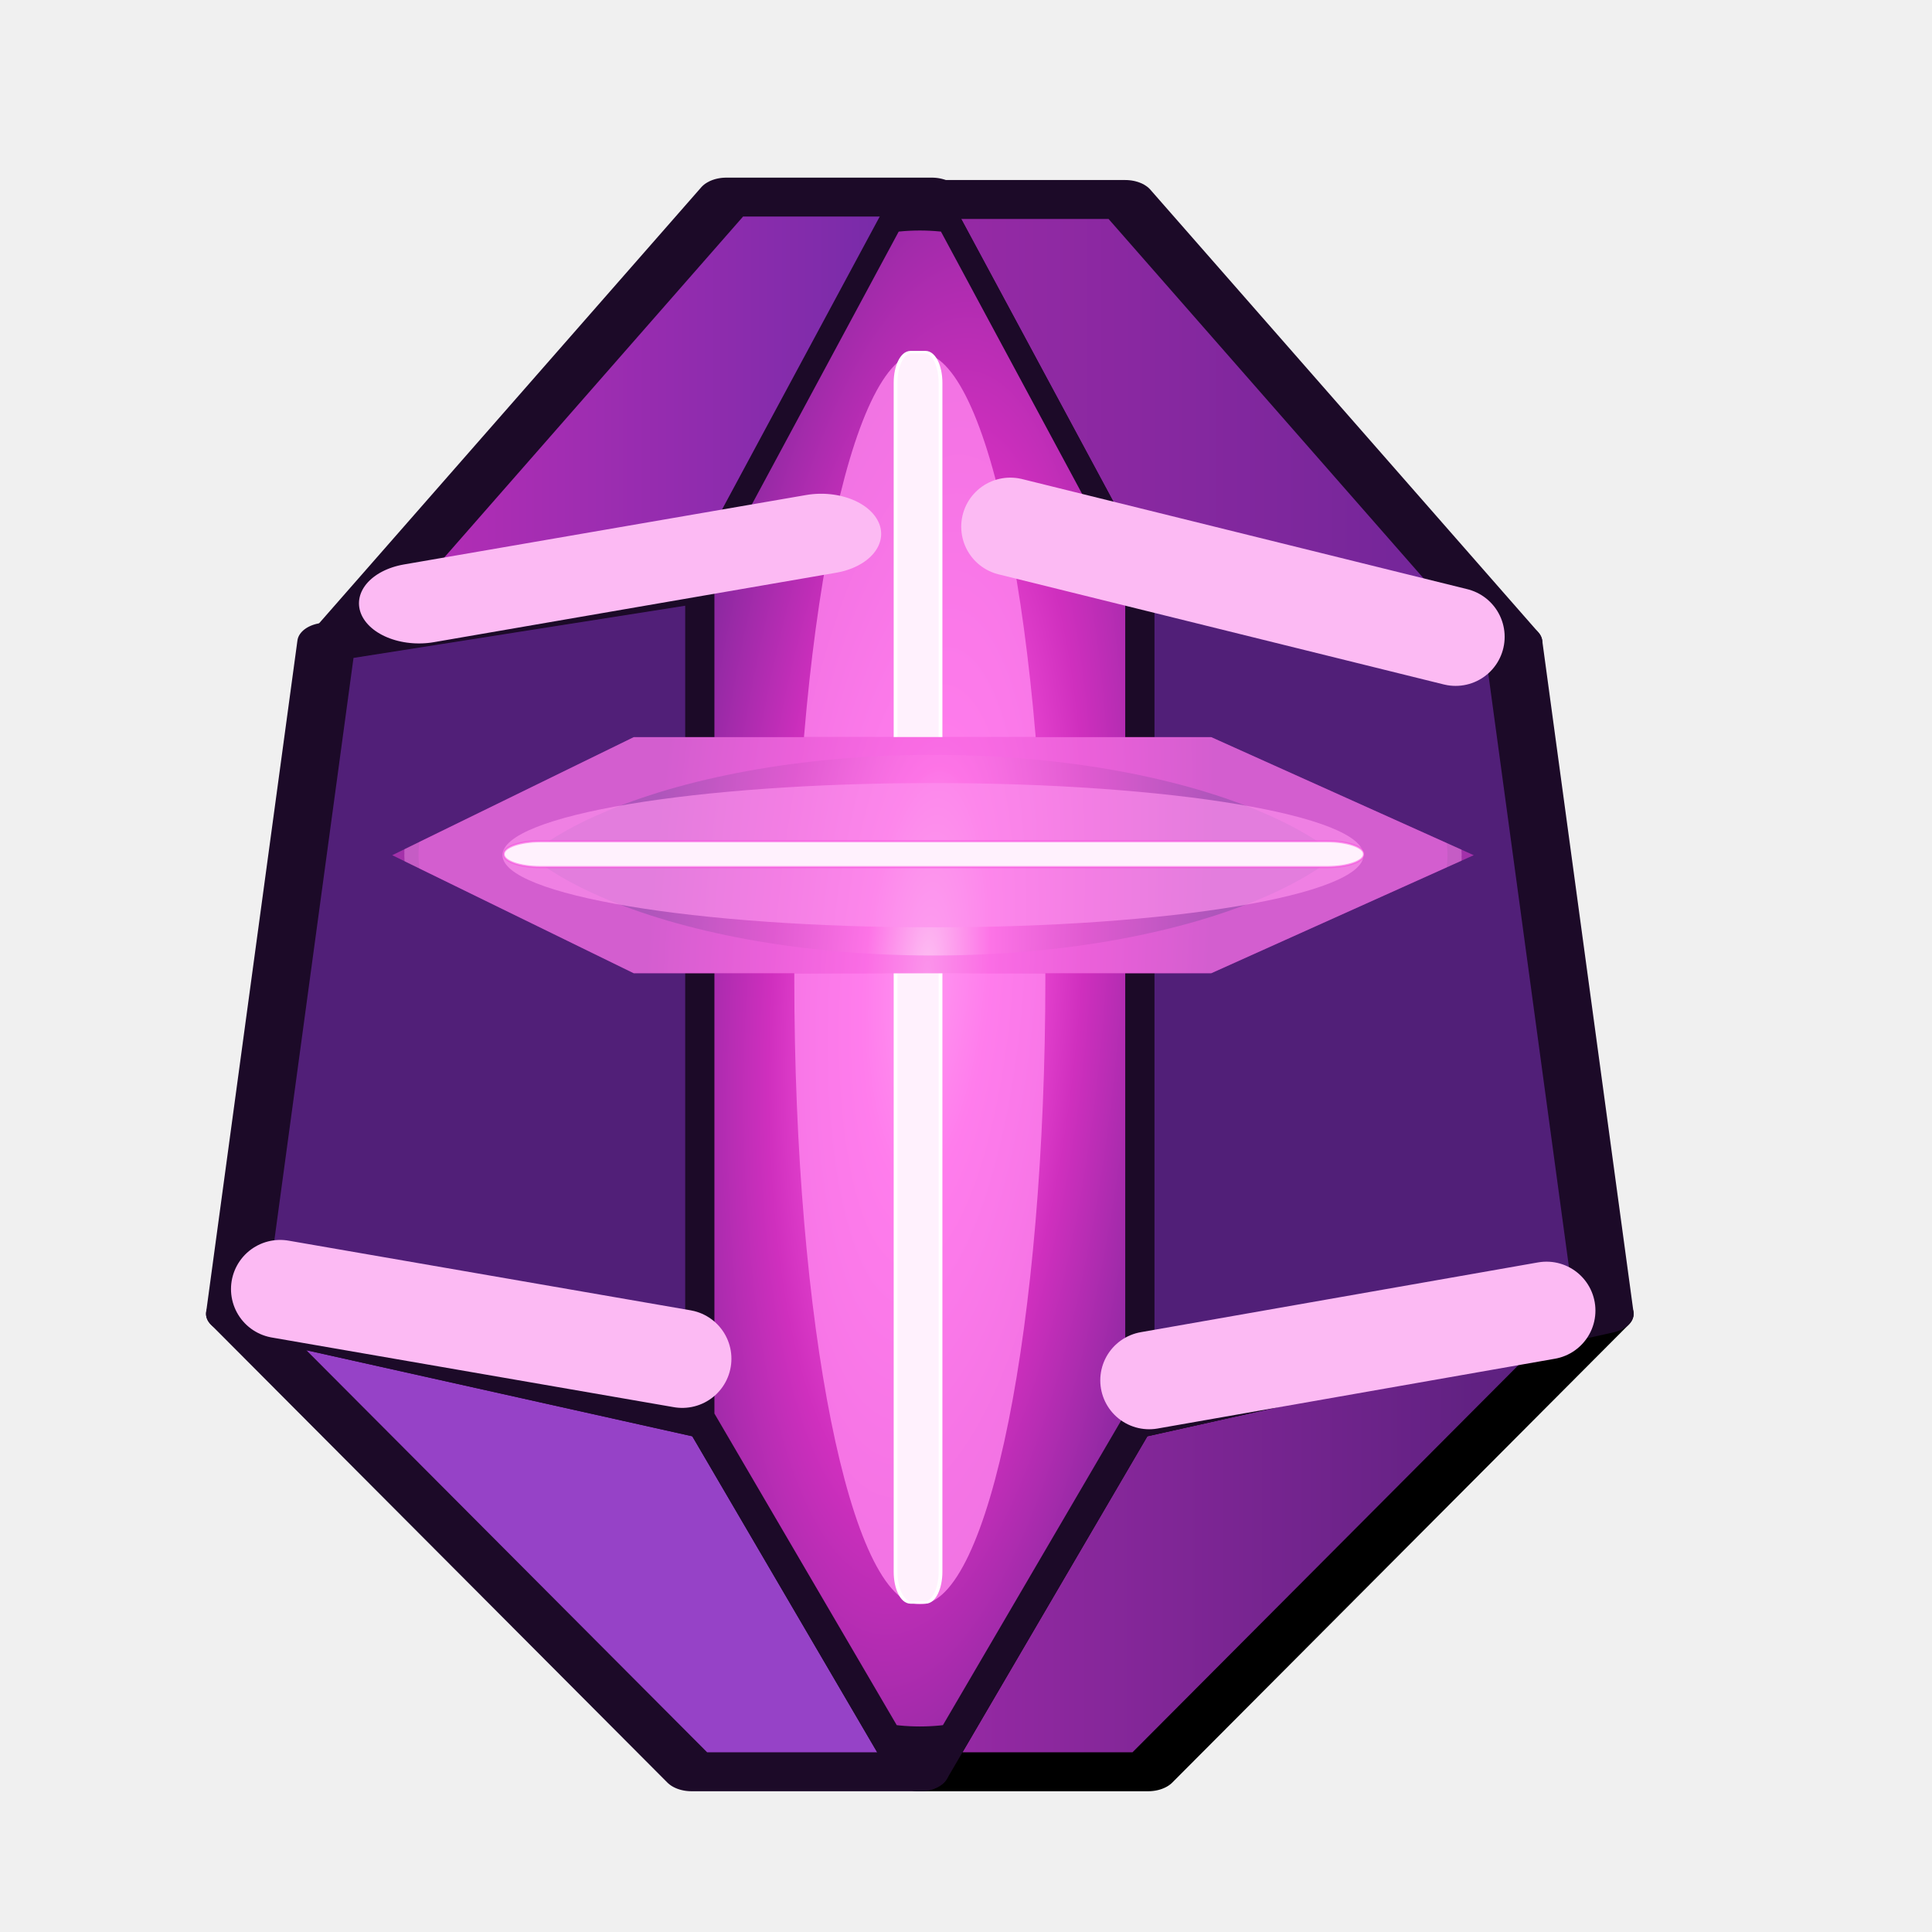
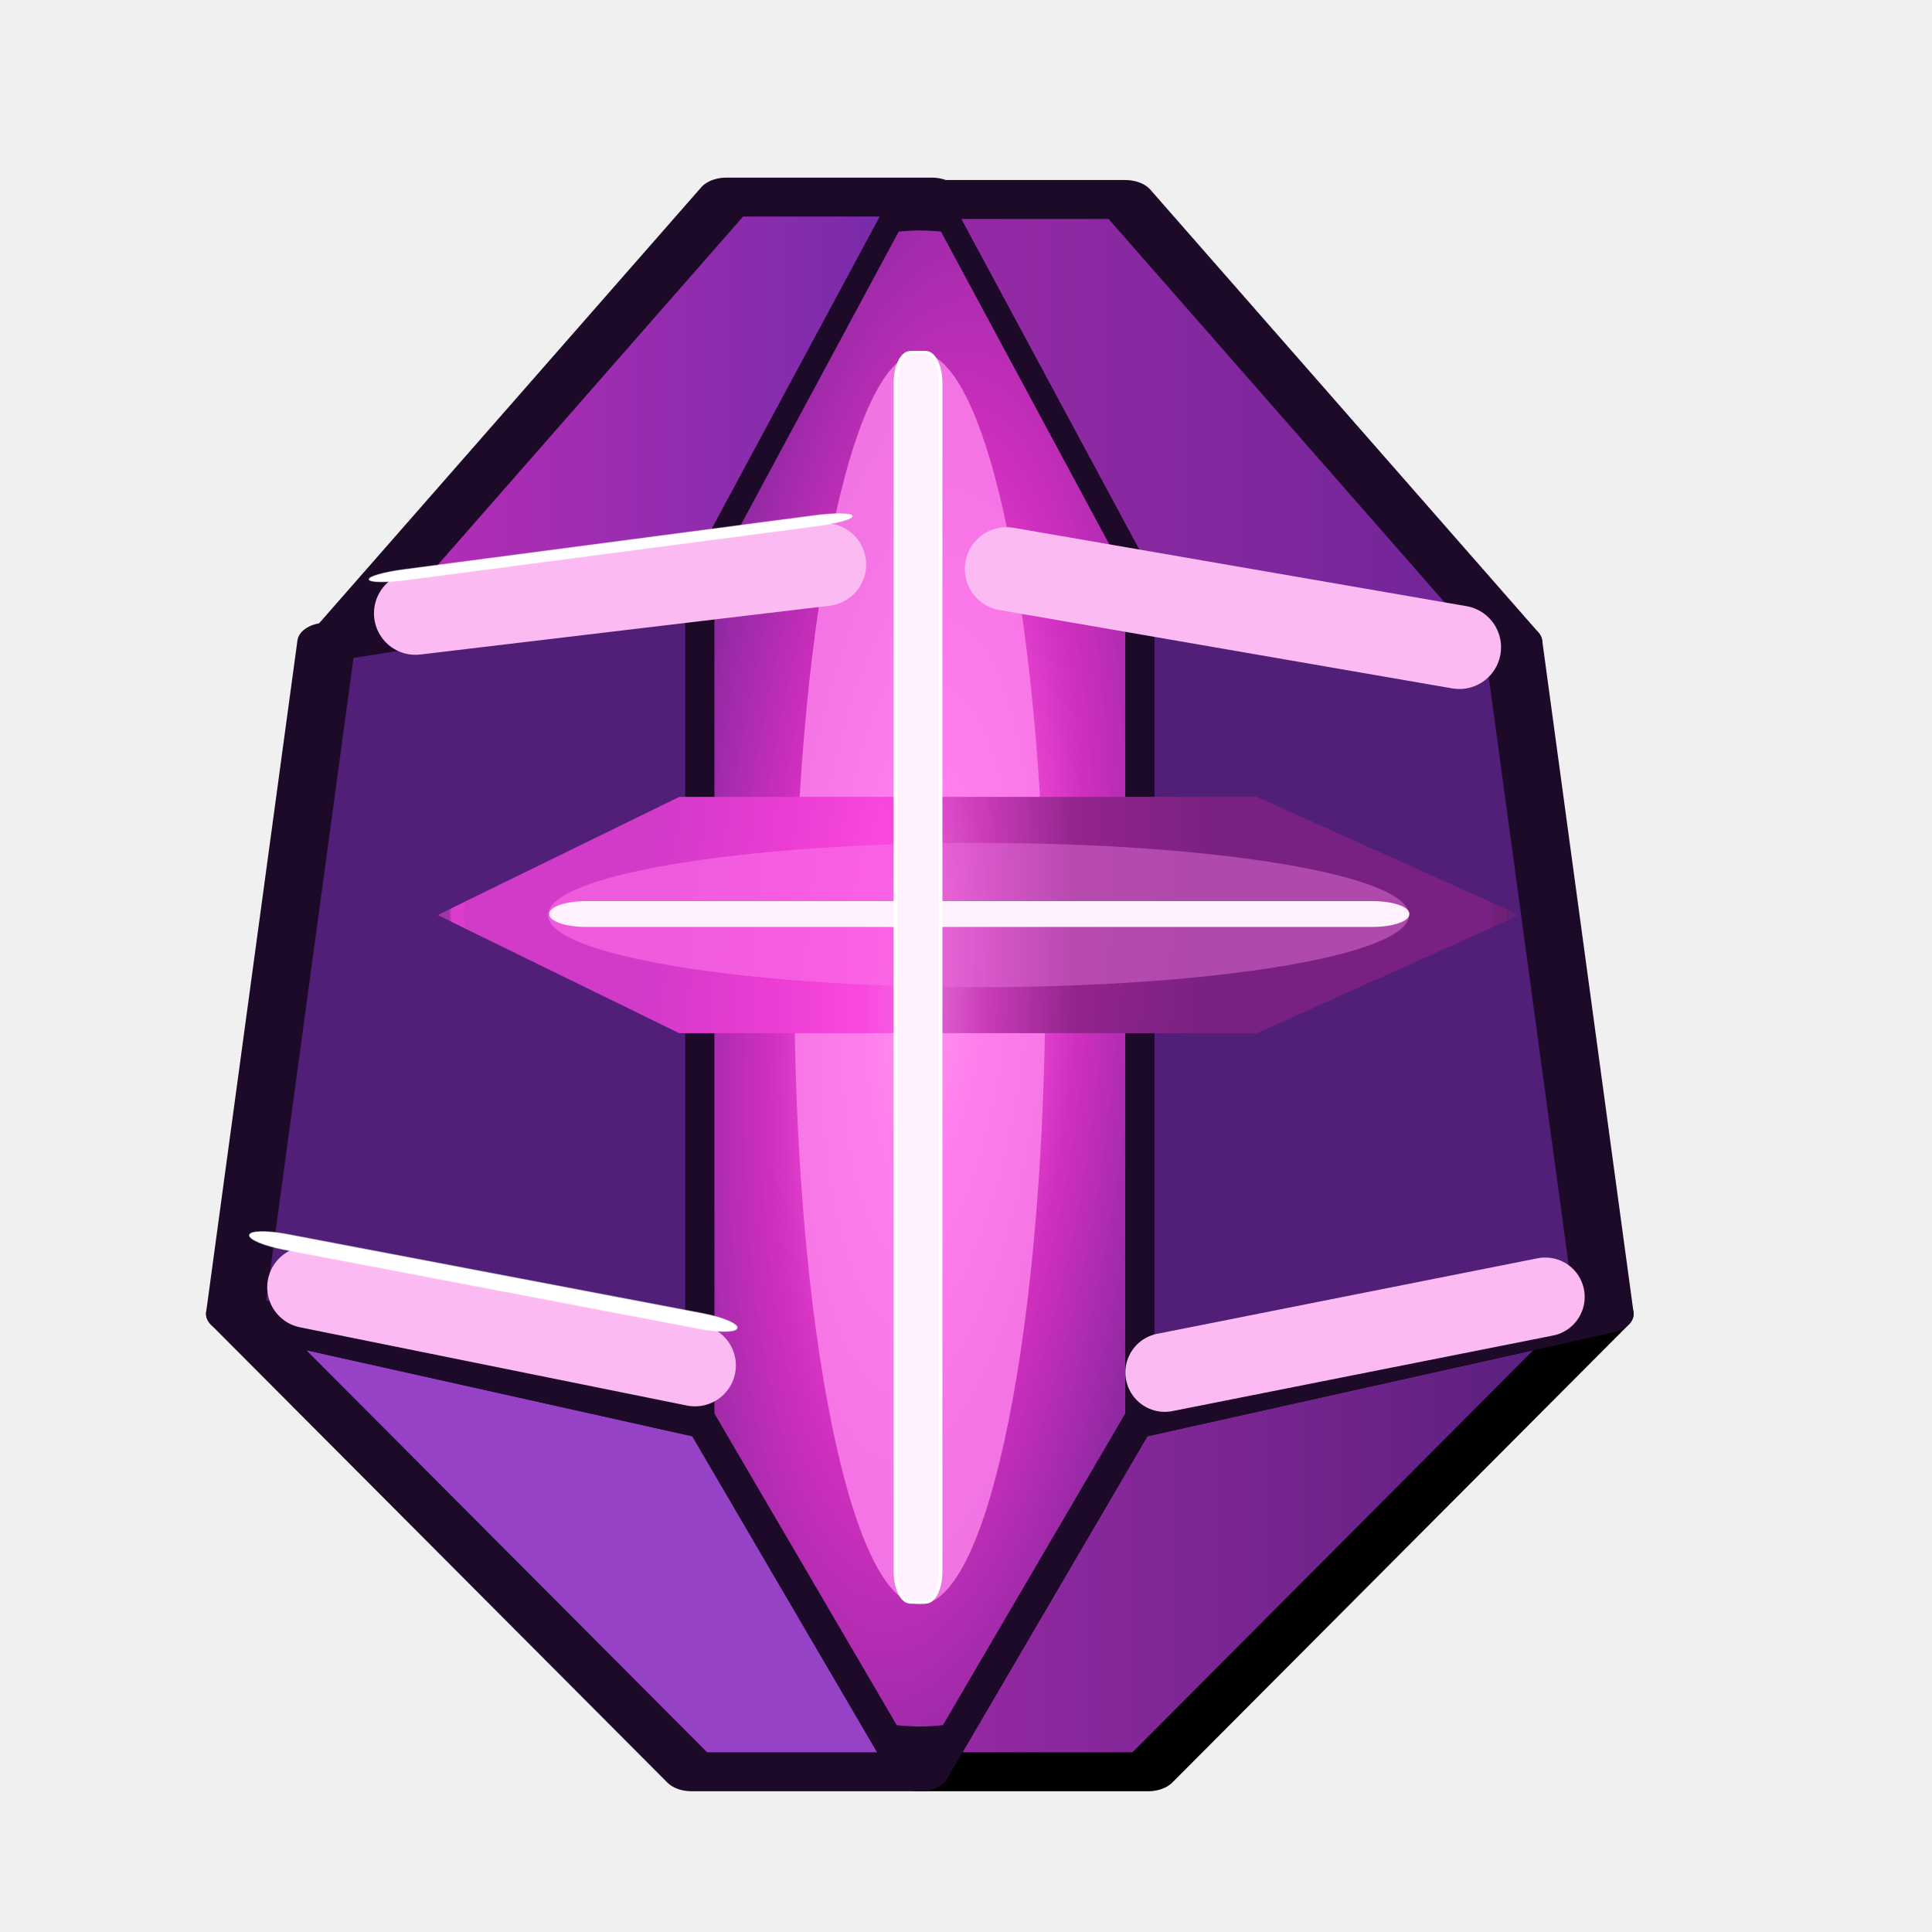
<svg xmlns="http://www.w3.org/2000/svg" xmlns:xlink="http://www.w3.org/1999/xlink" width="252" height="252" viewBox="0 0 252 252" version="1.1" id="svg22">
  <defs id="defs10">
+     <linearGradient id="linearGradient24">
+       <stop style="stop-color:#f743de;stop-opacity:1;" offset="0" id="stop24" />
+       <stop style="stop-color:#771f78;stop-opacity:1;" offset="1" id="stop26" />
+     </linearGradient>
    <linearGradient id="linearGradient16">
      <stop style="stop-color:#511f78;stop-opacity:1;" offset="0" id="stop16" />
      <stop style="stop-color:#9c2aa8;stop-opacity:1;" offset="1" id="stop17" />
    </linearGradient>
    <linearGradient id="linearGradient13">
      <stop style="stop-color:#6b2596;stop-opacity:1;" offset="0" id="stop13" />
      <stop style="stop-color:#9b2aa7;stop-opacity:1;" offset="1" id="stop14" />
    </linearGradient>
    <linearGradient id="linearGradient1">
      <stop style="stop-color:#702ba7;stop-opacity:1;" offset="0" id="stop11" />
      <stop style="stop-color:#c42eb9;stop-opacity:1;" offset="1" id="stop12" />
    </linearGradient>
    <linearGradient id="linearGradient25" x1="0" y1="0" x2="1" y2="0">
      <stop offset="0" stop-color="#511f78" id="stop25" />
      <stop offset="1" stop-color="#511f78" id="stop23" style="stop-color:#c72ebb;stop-opacity:1;" />
    </linearGradient>
    <radialGradient id="lg_core" cx="232.831" cy="74.564" r="69.268" gradientTransform="matrix(-0.3564167,-0.03602327,0.08160575,-1.804927,166.2706,270.2874)" fx="232.831" fy="74.564" gradientUnits="userSpaceOnUse">
      <stop offset="0" stop-color="#ffd6f6" id="stop1" />
      <stop offset="0.22" stop-color="#ff58e2" id="stop2" />
      <stop offset="0.55" stop-color="#cf2fbe" id="stop3" />
      <stop offset="1" stop-color="#7d279a" id="stop4" />
    </radialGradient>
    <linearGradient id="lg_center" x1="164.645" y1="9.776" x2="164.645" y2="99.371" gradientTransform="matrix(-0.2886943,0,0,-2.33757,170.6048,256.1377)" gradientUnits="userSpaceOnUse">
      <stop offset="0" stop-color="#8a47b6" id="stop5" />
      <stop offset="0.5" stop-color="#b478e0" id="stop6" />
      <stop offset="1" stop-color="#793aa6" id="stop7" />
    </linearGradient>
    <linearGradient id="lg_side" x1="0" y1="0" x2="1" y2="0">
      <stop offset="0" stop-color="#511f78" id="stop8" style="stop-color:#c92ebb;stop-opacity:1;" />
      <stop offset="0.5" stop-color="#8a44ac" id="stop9" style="stop-color:#da68d7;stop-opacity:1;" />
      <stop offset="1" stop-color="#511f78" id="stop10" />
    </linearGradient>
    <clipPath id="lg_centerclip">
      <polygon points="108,180 90,230 72,180 72,70 90,24 108,70 " id="polygon10" />
    </clipPath>
    <linearGradient xlink:href="#linearGradient25" id="linearGradient22" x1="116.467" y1="43.239" x2="45.712" y2="43.239" gradientTransform="matrix(-0.4225366,0,0,-1.597124,170.6048,256.1377)" gradientUnits="userSpaceOnUse" />
    <linearGradient xlink:href="#lg_side" id="linearGradient23" x1="240.487" y1="43.239" x2="169.732" y2="43.239" gradientTransform="matrix(-0.4225366,0,0,-1.597124,170.6048,256.1377)" gradientUnits="userSpaceOnUse" />
    <linearGradient xlink:href="#linearGradient1" id="linearGradient12" x1="87.45" y1="201" x2="144.55" y2="201" gradientUnits="userSpaceOnUse" gradientTransform="translate(1.048956,-0.3136675)" />
    <linearGradient xlink:href="#linearGradient13" id="linearGradient14" x1="35.45" y1="201" x2="92.55" y2="201" gradientUnits="userSpaceOnUse" />
    <linearGradient xlink:href="#linearGradient16" id="linearGradient17" x1="27.45" y1="54" x2="92.55" y2="54" gradientUnits="userSpaceOnUse" />
-     <radialGradient xlink:href="#lg_core" id="radialGradient21" gradientUnits="userSpaceOnUse" gradientTransform="matrix(-0.04193175,0.7747171,-2.100969,-0.1773805,237.9858,-41.29185)" cx="232.831" cy="74.564" fx="232.831" fy="74.564" r="69.268" />
+     <radialGradient xlink:href="#lg_core" id="radialGradient21" gradientUnits="userSpaceOnUse" gradientTransform="matrix(-0.04193175,0.7747171,-2.100969,-0.1773805,247.1136,-49.956)" cx="232.831" cy="74.564" fx="232.831" fy="74.564" r="69.268" />
+     <linearGradient xlink:href="#linearGradient24" id="linearGradient26" x1="90" y1="109" x2="90" y2="145" gradientUnits="userSpaceOnUse" />
  </defs>
  <polygon points="72,230 38,172 30,84 70,24 110,24 150,84 142,172 108,230 " fill="#1a0820" stroke="#0c0410" stroke-width="9" stroke-linejoin="round" id="polygon11" transform="matrix(-1.488468,0,0,-0.9955372,253.9398,253.4402)" style="stroke-width:0.8;stroke-dasharray:none" />
  <g stroke="#1c0a28" stroke-width="2.5" stroke-linejoin="round" id="g18" transform="matrix(-1.488468,0,0,-0.9955372,253.9398,254.9946)" style="stroke-width:5.1;stroke-dasharray:none">
    <polygon points="70,24 90,24 72,70 30,84 " fill="#491d63" id="polygon12" style="fill:url(#linearGradient17);fill-opacity:1;stroke-width:5.1;stroke-dasharray:none;stroke:#000000;stroke-opacity:1" />
    <polygon points="30,84 72,70 72,180 38,172 " fill="url(#lg_side)" id="polygon13" style="fill:url(#linearGradient22);stroke-width:5.1;stroke-dasharray:none" />
    <polygon points="38,172 72,180 90,230 72,230 " fill="#391450" id="polygon14" style="fill:url(#linearGradient14);fill-opacity:1;stroke-width:5.1;stroke-dasharray:none" />
    <polygon points="90,24 110,24 150,84 108,70 " fill="#491d63" id="polygon15" style="fill:#9642c7;fill-opacity:1;stroke-width:5.1;stroke-dasharray:none" />
    <polygon points="108,70 150,84 142,172 108,180 " fill="url(#lg_side)" id="polygon16" style="fill:url(#linearGradient23);stroke-width:5.1;stroke-dasharray:none" />
    <polygon points="142,172 108,230 90,230 108,180 " fill="#391450" id="polygon17" style="fill:url(#linearGradient12);stroke-width:5.1;stroke-dasharray:none" transform="translate(-1.048956,0.3136675)" />
    <polygon points="108,180 90,230 72,180 72,70 90,24 108,70 " fill="url(#lg_center)" id="polygon18" style="fill:url(#lg_center);stroke-width:5.1;stroke-dasharray:none" />
  </g>
  <g clip-path="url(#lg_centerclip)" id="g19" style="stroke-width:37.4;stroke-dasharray:none" transform="matrix(-1.488468,0,0,-0.9955372,253.9398,254.0619)">
    <ellipse cx="90" cy="127" rx="34" ry="98" fill="url(#lg_core)" id="ellipse18" style="fill:url(#lg_core);stroke-width:37.4;stroke-dasharray:none" />
    <ellipse cx="90" cy="127" rx="11" ry="82" fill="#ff86ef" opacity="0.8" id="ellipse19" style="stroke-width:37.4;stroke-dasharray:none" />
-     <rect x="88.186" y="45.249" width="3.941" height="163.814" rx="1.324" fill="#ffdcf9" opacity="0.55" id="rect19" style="stroke-width:0.329;stroke-dasharray:none;fill:#fff1fd;fill-opacity:1;stroke:#ffffff;stroke-opacity:1;opacity:1" ry="4.018" />
  </g>
-   <path style="stroke-width:10.515;stroke-dasharray:none;opacity:1;fill:#8c38be;fill-opacity:1;stroke:#fcbaf3;stroke-linecap:round;stroke-linejoin:round;stroke-miterlimit:5.4;stroke-opacity:1" d="M 133.891,177.093 98.646,186.19 Z" id="path17" transform="matrix(-1.488468,0,0,-0.9955372,253.9398,254.9946)" />
-   <path style="opacity:1;fill:#8c38be;fill-opacity:1;stroke:#fcbaf3;stroke-width:12.8;stroke-linecap:round;stroke-linejoin:round;stroke-miterlimit:5.4;stroke-dasharray:none;stroke-opacity:1" d="m 131.777,68.699 58.082,14.364 z" id="path18" />
-   <path style="opacity:1;fill:#8c38be;fill-opacity:1;stroke:#fcbaf3;stroke-width:12.821;stroke-linecap:round;stroke-linejoin:round;stroke-miterlimit:5.4;stroke-dasharray:none;stroke-opacity:1" d="m 36.54,168.14 52.452,9.088 z" id="path19" />
-   <path style="opacity:1;fill:#8c38be;fill-opacity:1;stroke:#fcbaf3;stroke-width:12.756;stroke-linecap:round;stroke-linejoin:round;stroke-miterlimit:5.4;stroke-dasharray:none;stroke-opacity:1" d="m 201.722,170.943 -51.83,9.103 z" id="path20" />
-   <g clip-path="url(#lg_centerclip)" id="g21" style="stroke:#f744de;stroke-width:37.4;stroke-dasharray:none;stroke-opacity:0.493" transform="matrix(0,-0.8552588,0.6847854,0,34.72743,188.5202)">
-     <ellipse cx="90" cy="127" rx="34" ry="98" fill="url(#lg_core)" id="ellipse20" style="fill:url(#radialGradient21);stroke:#f744de;stroke-width:37.4;stroke-dasharray:none;stroke-opacity:0.493" />
-     <ellipse cx="90" cy="127" rx="11" ry="82" fill="#ff86ef" opacity="0.8" id="ellipse21" style="stroke:#fb9eee;stroke-width:37.4;stroke-dasharray:none;stroke-opacity:0.493" />
-     <rect x="88.186" y="45.249" width="3.941" height="163.814" rx="1.924" fill="#ffdcf9" opacity="0.55" id="rect21" style="opacity:1;fill:#fff1fd;fill-opacity:1;stroke:#f744de;stroke-width:0.329;stroke-dasharray:none;stroke-opacity:0.493" ry="6.993" />
+   <path style="opacity:1;fill:#8c38be;fill-opacity:1;stroke:#fcbaf3;stroke-width:10.821;stroke-linecap:round;stroke-linejoin:round;stroke-miterlimit:5.4;stroke-dasharray:none;stroke-opacity:1" d="M 54.19,79.998 107.564,73.637 Z" id="path17" />
+   <path style="opacity:1;fill:#8c38be;fill-opacity:1;stroke:#fcbaf3;stroke-width:10.887;stroke-linecap:round;stroke-linejoin:round;stroke-miterlimit:5.4;stroke-dasharray:none;stroke-opacity:1" d="m 131.289,74.206 59.057,10.22 z" id="path18" />
+   <path style="opacity:1;fill:#8c38be;fill-opacity:1;stroke:#fcbaf3;stroke-width:10.675;stroke-linecap:round;stroke-linejoin:round;stroke-miterlimit:5.4;stroke-dasharray:none;stroke-opacity:1" d="m 40.194,167.895 50.452,10.203 z" id="path19" />
+   <path style="opacity:1;fill:#8c38be;fill-opacity:1;stroke:#fcbaf3;stroke-width:10.276;stroke-linecap:round;stroke-linejoin:round;stroke-miterlimit:5.4;stroke-dasharray:none;stroke-opacity:1" d="m 201.559,169.163 -49.631,9.853 z" id="path20" />
+   <g clip-path="url(#lg_centerclip)" id="g21" style="stroke:url(#linearGradient26);stroke-width:37.4;stroke-dasharray:none;stroke-opacity:0.493;paint-order:stroke fill markers;stroke-linecap:round;stroke-linejoin:bevel" transform="matrix(0,-0.8552588,0.6847854,0,40.66051,196.3269)">
+     <ellipse cx="90" cy="127" rx="34" ry="98" fill="url(#lg_core)" id="ellipse20" style="fill:url(#radialGradient21);stroke:url(#linearGradient26);stroke-width:37.4;stroke-dasharray:none;stroke-opacity:0.493;paint-order:stroke fill markers;stroke-linecap:round;stroke-linejoin:bevel" />
+     <ellipse cx="90" cy="127" rx="11" ry="82" fill="#ff86ef" opacity="0.8" id="ellipse21" style="stroke:url(#linearGradient26);stroke-width:37.4;stroke-dasharray:none;stroke-opacity:0.493;paint-order:stroke fill markers;stroke-linecap:round;stroke-linejoin:bevel" />
+     <rect x="88.186" y="45.249" width="3.941" height="163.814" rx="1.924" fill="#ffdcf9" opacity="0.55" id="rect21" style="opacity:1;fill:#fff1fd;fill-opacity:1;stroke:url(#linearGradient26);stroke-width:37.4;stroke-dasharray:none;stroke-opacity:0.493;paint-order:stroke fill markers;stroke-linecap:round;stroke-linejoin:bevel" ry="6.993" />
  </g>
+   <rect x="88.186" y="45.249" width="3.941" height="163.814" rx="1.324" fill="#ffdcf9" opacity="0.55" id="rect19" style="stroke-width:0.329;stroke-dasharray:none;fill:#fff1fd;fill-opacity:1;stroke:#ffffff;stroke-opacity:1;opacity:1" ry="4.018" transform="matrix(-1.488468,0,0,-0.9955372,253.9398,254.0619)" />
+   <rect x="-82.503" y="28.123" width="1.402" height="63.557" rx="1.626" fill="#ffdcf9" opacity="0.55" id="rect22" style="opacity:1;fill:#ffffff;fill-opacity:1;stroke:#ffffff;stroke-width:0.122;stroke-dasharray:none;stroke-opacity:0.493" ry="4.755" transform="matrix(-0.247622,-0.9688567,0.9914602,-0.13041,0,0)" />
+   <rect x="151.159" y="60.036" width="2.017" height="64.757" rx="1.638" fill="#ffdcf9" opacity="0.55" id="rect23" style="opacity:1;fill:#ffffff;fill-opacity:1;stroke:#ffffff;stroke-width:0.148;stroke-dasharray:none;stroke-opacity:0.493" ry="4.762" transform="matrix(-0.1737298,0.9847934,0.9823231,0.1871932,0,0)" />
</svg>
